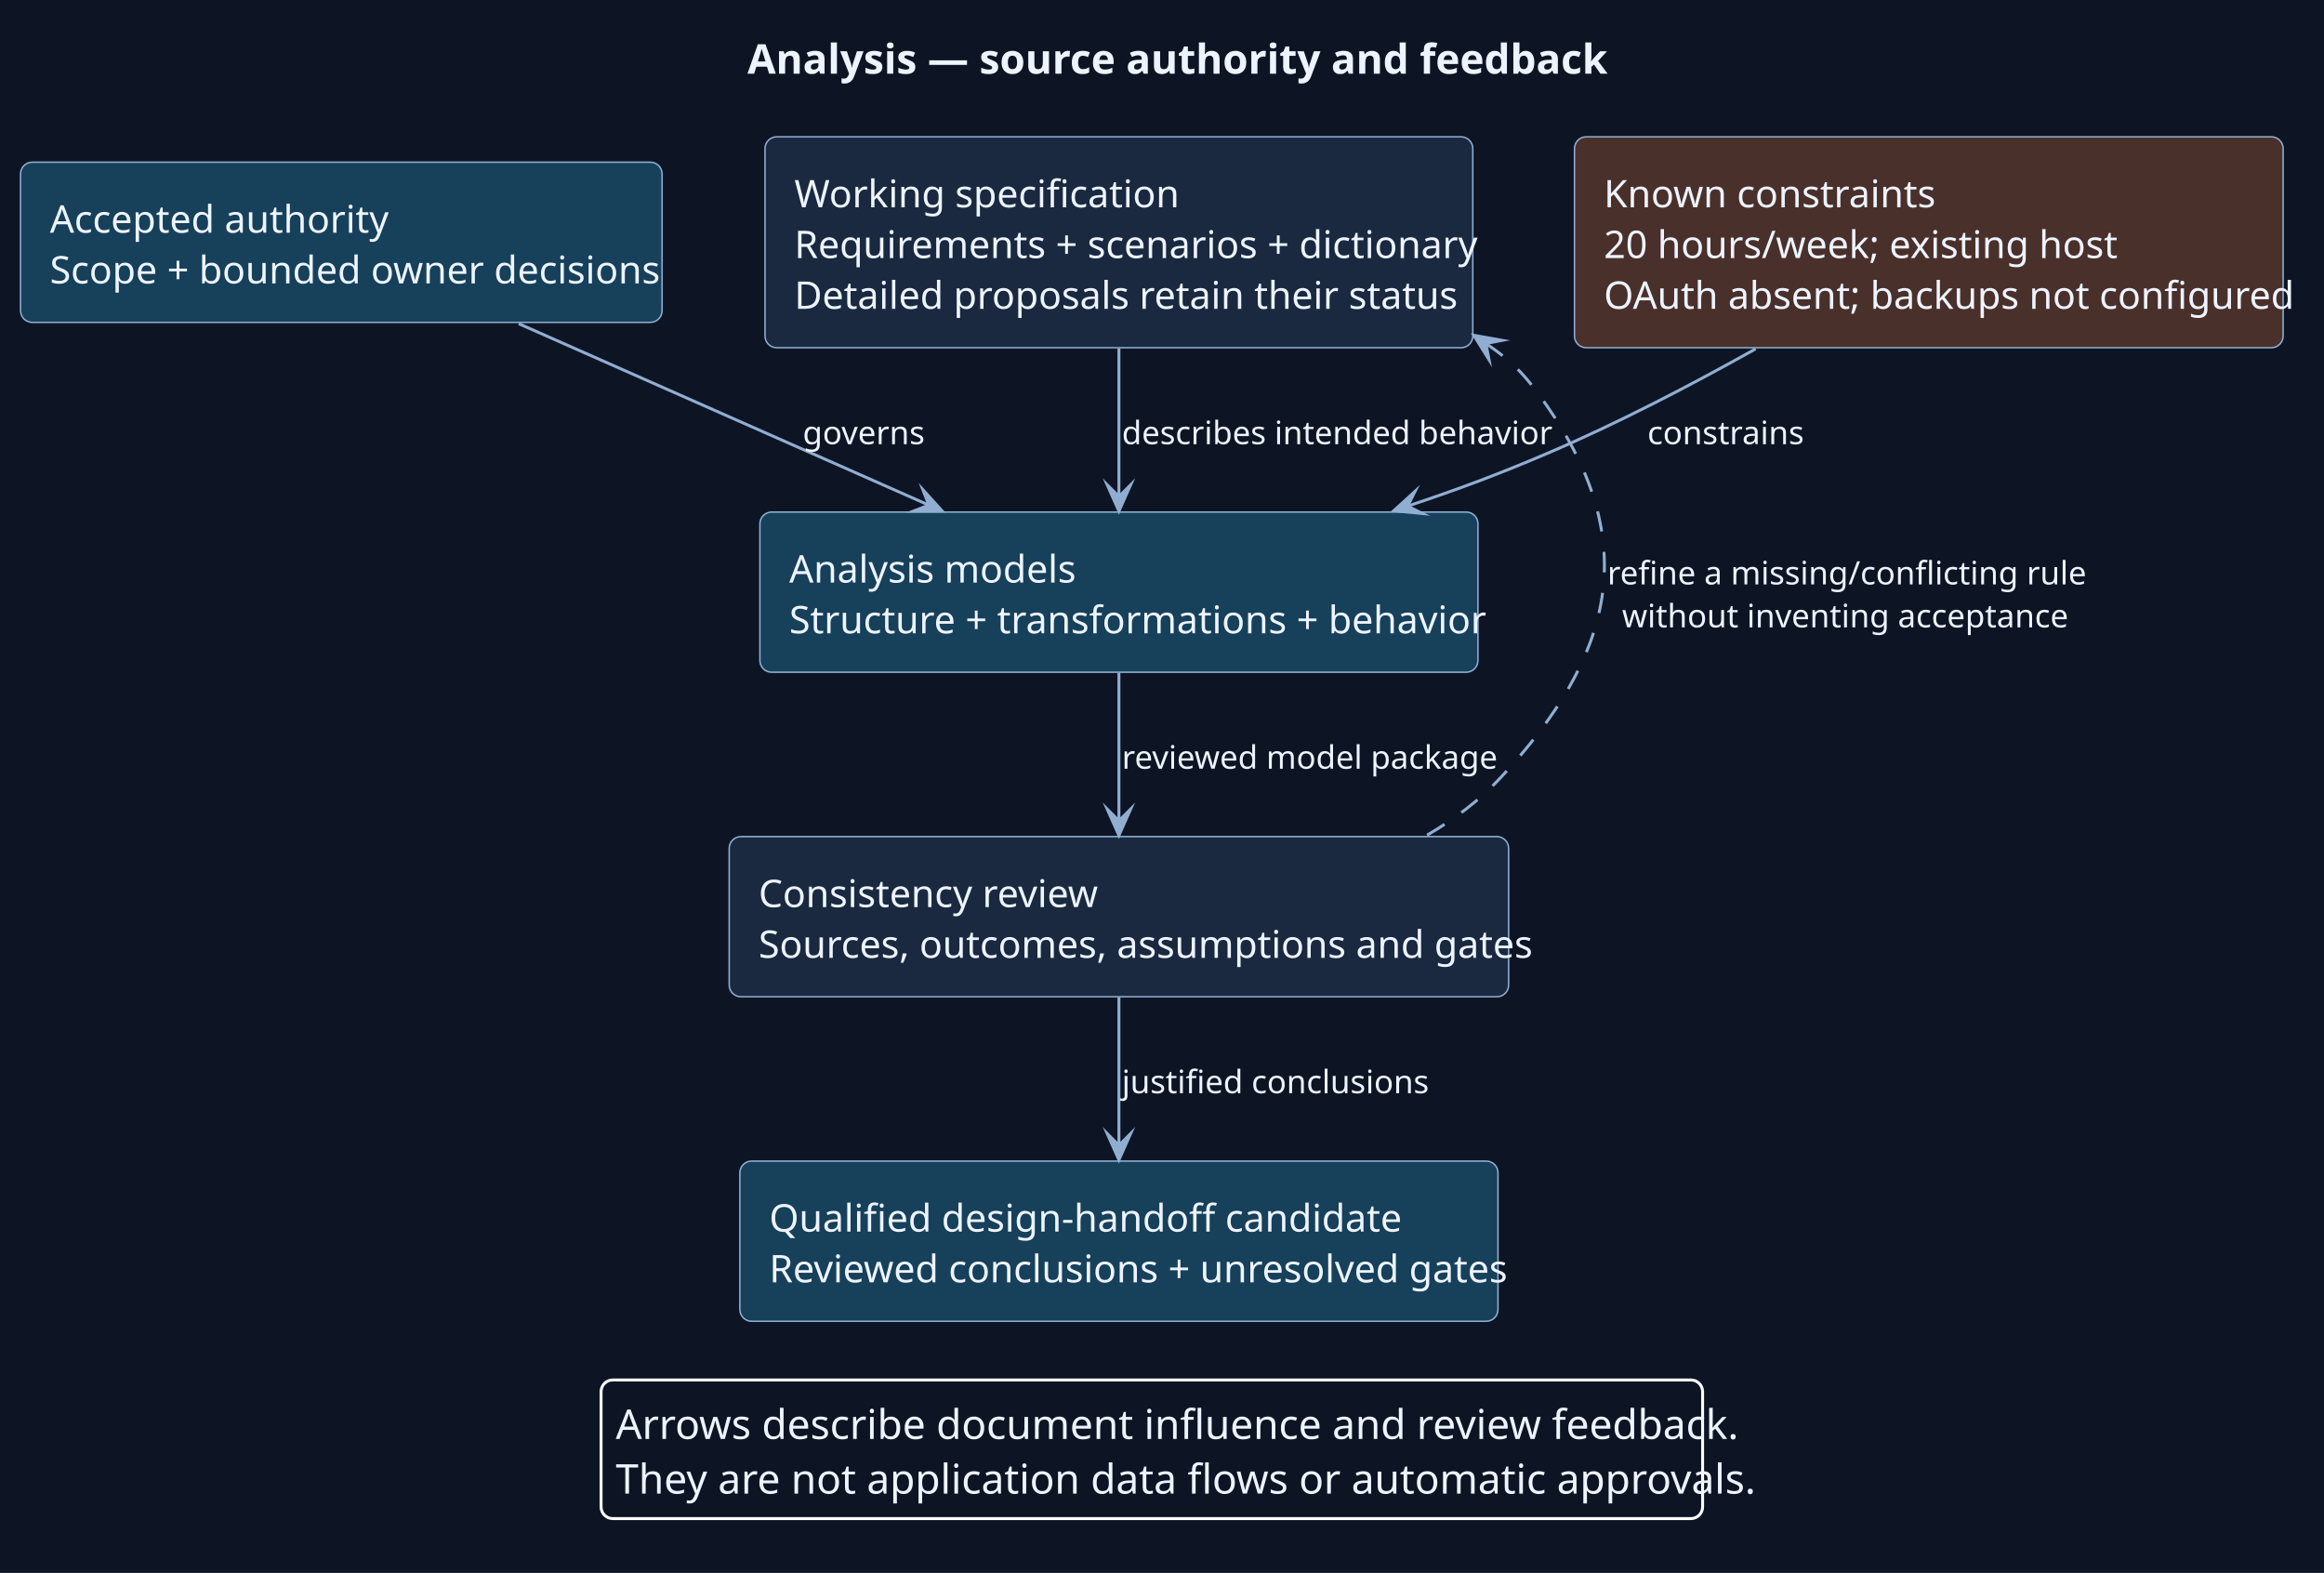
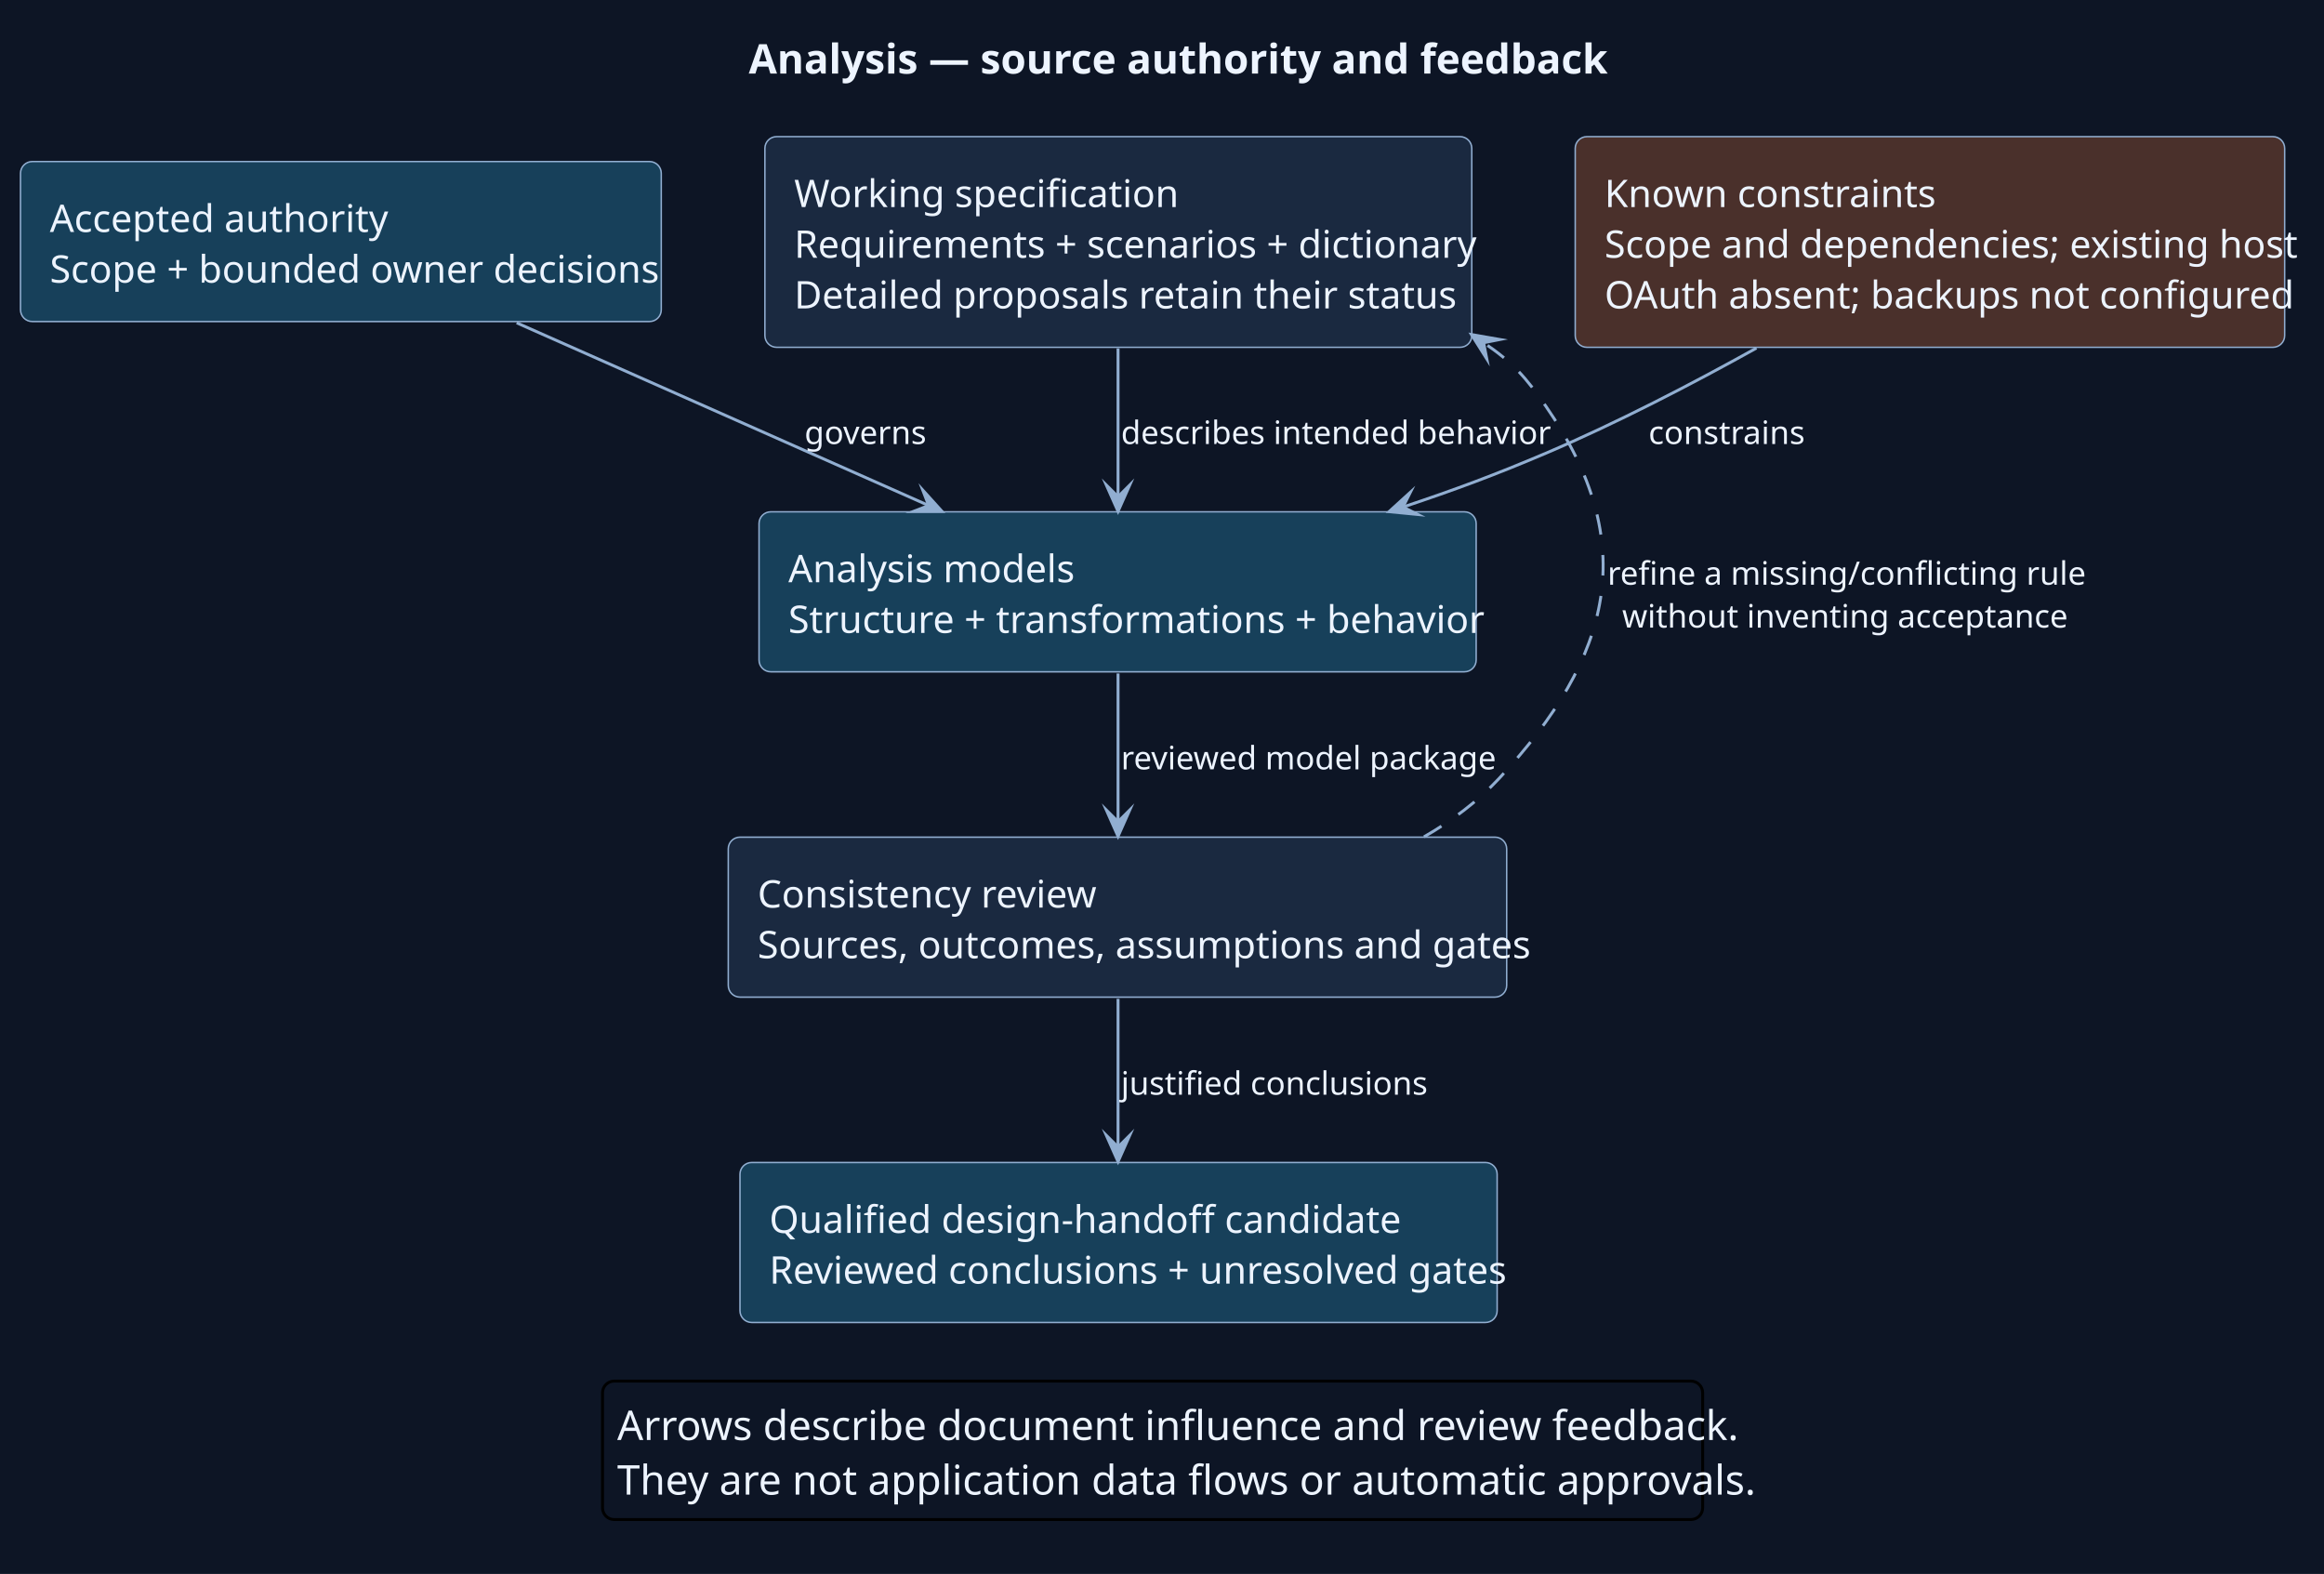
- <svg xmlns="http://www.w3.org/2000/svg" version="1.1" data-diagram-type="DESCRIPTION" style="width:792px;height:536px;background:#0D1525;" width="792px" height="536px" viewBox="0 0 792 536" zoomAndPan="magnify" preserveAspectRatio="none" contentStyleType="text/css">
+ <svg xmlns="http://www.w3.org/2000/svg" version="1.1" data-diagram-type="DESCRIPTION" style="width:793px;height:537px;background:#0D1525;" width="793px" height="537px" viewBox="0 0 793 537" zoomAndPan="magnify" preserveAspectRatio="none" contentStyleType="text/css">
  <defs />
  <g font-family="sans-serif" lengthAdjust="spacing">
-     <rect x="0" y="0" width="792" height="536" fill="#0D1525" style="stroke:none;" />
+     <rect x="0" y="0" width="793" height="537" fill="#0D1525" style="stroke:none;" />
    <g class="title" data-source-line="27">
-       <text x="254.733" y="25.107" fill="#EDF4FF" font-size="14" textLength="275.604" font-weight="700" font-family="Segoe UI">Analysis — source authority and feedback</text>
+       <text x="255.487" y="25.107" fill="#EDF4FF" font-size="14" textLength="275.604" font-weight="700" font-family="Segoe UI">Analysis — source authority and feedback</text>
    </g>
    <g class="entity" data-qualified-name="A" id="ent0001" data-source-line="29">
-       <rect x="7" y="55.271" width="218.637" height="54.582" fill="#17405A" style="stroke:#91AED1;stroke-width:0.5;" rx="4" ry="4" />
-       <text x="17" y="79.299" fill="#EDF4FF" font-size="13" textLength="108.97" font-family="Segoe UI">Accepted authority</text>
-       <text x="17" y="96.59" fill="#EDF4FF" font-size="13" textLength="198.637" font-family="Segoe UI">Scope + bounded owner decisions</text>
+       <rect x="7" y="55.121" width="218.637" height="54.582" fill="#17405A" style="stroke:#91AED1;stroke-width:0.5;" rx="4" ry="4" />
+       <text x="17" y="79.149" fill="#EDF4FF" font-size="13" textLength="108.97" font-family="Segoe UI">Accepted authority</text>
+       <text x="17" y="96.44" fill="#EDF4FF" font-size="13" textLength="198.637" font-family="Segoe UI">Scope + bounded owner decisions</text>
    </g>
    <g class="entity" data-qualified-name="W" id="ent0002" data-source-line="30">
-       <rect x="260.71" y="46.621" width="241.209" height="71.873" fill="#1A2940" style="stroke:#91AED1;stroke-width:0.5;" rx="4" ry="4" />
-       <text x="270.71" y="70.649" fill="#EDF4FF" font-size="13" textLength="123.938" font-family="Segoe UI">Working specification</text>
-       <text x="270.71" y="87.94" fill="#EDF4FF" font-size="13" textLength="221.209" font-family="Segoe UI">Requirements + scenarios + dictionary</text>
-       <text x="270.71" y="105.231" fill="#EDF4FF" font-size="13" textLength="210.647" font-family="Segoe UI">Detailed proposals retain their status</text>
+       <rect x="261" y="46.621" width="241.209" height="71.873" fill="#1A2940" style="stroke:#91AED1;stroke-width:0.5;" rx="4" ry="4" />
+       <text x="271" y="70.649" fill="#EDF4FF" font-size="13" textLength="123.938" font-family="Segoe UI">Working specification</text>
+       <text x="271" y="87.94" fill="#EDF4FF" font-size="13" textLength="221.209" font-family="Segoe UI">Requirements + scenarios + dictionary</text>
+       <text x="271" y="105.231" fill="#EDF4FF" font-size="13" textLength="210.647" font-family="Segoe UI">Detailed proposals retain their status</text>
    </g>
    <g class="entity" data-qualified-name="F" id="ent0003" data-source-line="31">
-       <rect x="536.57" y="46.621" width="241.501" height="71.873" fill="#4A302B" style="stroke:#91AED1;stroke-width:0.5;" rx="4" ry="4" />
-       <text x="546.57" y="70.649" fill="#EDF4FF" font-size="13" textLength="105.289" font-family="Segoe UI">Known constraints</text>
-       <text x="546.57" y="87.94" fill="#EDF4FF" font-size="13" textLength="163.293" font-family="Segoe UI">20 hours/week; existing host</text>
-       <text x="546.57" y="105.231" fill="#EDF4FF" font-size="13" textLength="221.501" font-family="Segoe UI">OAuth absent; backups not configured</text>
+       <rect x="537.5" y="46.621" width="242.079" height="71.873" fill="#4A302B" style="stroke:#91AED1;stroke-width:0.5;" rx="4" ry="4" />
+       <text x="547.5" y="70.649" fill="#EDF4FF" font-size="13" textLength="105.289" font-family="Segoe UI">Known constraints</text>
+       <text x="547.5" y="87.94" fill="#EDF4FF" font-size="13" textLength="222.079" font-family="Segoe UI">Scope and dependencies; existing host</text>
+       <text x="547.5" y="105.231" fill="#EDF4FF" font-size="13" textLength="221.501" font-family="Segoe UI">OAuth absent; backups not configured</text>
    </g>
    <g class="entity" data-qualified-name="M" id="ent0004" data-source-line="32">
-       <rect x="258.97" y="174.491" width="244.701" height="54.582" fill="#17405A" style="stroke:#91AED1;stroke-width:0.5;" rx="4" ry="4" />
-       <text x="268.97" y="198.519" fill="#EDF4FF" font-size="13" textLength="91.47" font-family="Segoe UI">Analysis models</text>
-       <text x="268.97" y="215.81" fill="#EDF4FF" font-size="13" textLength="224.701" font-family="Segoe UI">Structure + transformations + behavior</text>
+       <rect x="259" y="174.621" width="244.701" height="54.582" fill="#17405A" style="stroke:#91AED1;stroke-width:0.5;" rx="4" ry="4" />
+       <text x="269" y="198.649" fill="#EDF4FF" font-size="13" textLength="91.47" font-family="Segoe UI">Analysis models</text>
+       <text x="269" y="215.94" fill="#EDF4FF" font-size="13" textLength="224.701" font-family="Segoe UI">Structure + transformations + behavior</text>
    </g>
    <g class="entity" data-qualified-name="R" id="ent0005" data-source-line="33">
-       <rect x="248.51" y="285.081" width="265.616" height="54.582" fill="#1A2940" style="stroke:#91AED1;stroke-width:0.5;" rx="4" ry="4" />
-       <text x="258.51" y="309.109" fill="#EDF4FF" font-size="13" textLength="108.507" font-family="Segoe UI">Consistency review</text>
-       <text x="258.51" y="326.4" fill="#EDF4FF" font-size="13" textLength="245.616" font-family="Segoe UI">Sources, outcomes, assumptions and gates</text>
+       <rect x="248.5" y="285.621" width="265.616" height="54.582" fill="#1A2940" style="stroke:#91AED1;stroke-width:0.5;" rx="4" ry="4" />
+       <text x="258.5" y="309.649" fill="#EDF4FF" font-size="13" textLength="108.507" font-family="Segoe UI">Consistency review</text>
+       <text x="258.5" y="326.94" fill="#EDF4FF" font-size="13" textLength="245.616" font-family="Segoe UI">Sources, outcomes, assumptions and gates</text>
    </g>
    <g class="entity" data-qualified-name="H" id="ent0006" data-source-line="34">
-       <rect x="252.14" y="395.661" width="258.361" height="54.582" fill="#17405A" style="stroke:#91AED1;stroke-width:0.5;" rx="4" ry="4" />
-       <text x="262.14" y="419.689" fill="#EDF4FF" font-size="13" textLength="203.182" font-family="Segoe UI">Qualified design-handoff candidate</text>
-       <text x="262.14" y="436.98" fill="#EDF4FF" font-size="13" textLength="238.361" font-family="Segoe UI">Reviewed conclusions + unresolved gates</text>
+       <rect x="252.5" y="396.621" width="258.361" height="54.582" fill="#17405A" style="stroke:#91AED1;stroke-width:0.5;" rx="4" ry="4" />
+       <text x="262.5" y="420.649" fill="#EDF4FF" font-size="13" textLength="203.182" font-family="Segoe UI">Qualified design-handoff candidate</text>
+       <text x="262.5" y="437.94" fill="#EDF4FF" font-size="13" textLength="238.361" font-family="Segoe UI">Reviewed conclusions + unresolved gates</text>
    </g>
    <g class="link" data-entity-1="ent0001" data-entity-2="ent0004" id="lnk9" data-source-line="37" data-link-type="dependency">
-       <path d="M176.78,110.301 C220.01,129.431 273.368,153.028 316.538,172.128" style="stroke:#91AED1;stroke-width:1;" fill="none" id="A-to-M" />
-       <polygon points="321.11,174.151,314.498,166.852,316.538,172.128,311.261,174.168,321.11,174.151" fill="#91AED1" style="stroke:#91AED1;stroke-width:1;stroke-linejoin:miter;stroke-miterlimit:10;" />
-       <text x="273.55" y="151.361" fill="#EDF4FF" font-size="11" textLength="38.661" font-family="Segoe UI">governs</text>
+       <path d="M176.3,110.141 C219.66,129.361 273.479,153.224 316.889,172.474" style="stroke:#91AED1;stroke-width:1;" fill="none" id="A-to-M" />
+       <polygon points="321.46,174.501,314.854,167.196,316.889,172.474,311.611,174.509,321.46,174.501" fill="#91AED1" style="stroke:#91AED1;stroke-width:1;stroke-linejoin:miter;stroke-miterlimit:10;" />
+       <text x="274.5" y="151.491" fill="#EDF4FF" font-size="11" textLength="38.661" font-family="Segoe UI">governs</text>
    </g>
    <g class="link" data-entity-1="ent0002" data-entity-2="ent0004" id="lnk10" data-source-line="38" data-link-type="dependency">
-       <path d="M381.32,118.731 C381.32,136.531 381.32,152.791 381.32,169.211" style="stroke:#91AED1;stroke-width:1;" fill="none" id="W-to-M" />
-       <polygon points="381.32,174.211,385.32,165.211,381.32,169.211,377.32,165.211,381.32,174.211" fill="#91AED1" style="stroke:#91AED1;stroke-width:1;stroke-linejoin:miter;stroke-miterlimit:10;" />
-       <text x="382.32" y="151.361" fill="#EDF4FF" font-size="11" textLength="136.925" font-family="Segoe UI">describes intended behavior</text>
+       <path d="M381.5,118.871 C381.5,136.721 381.5,153.031 381.5,169.481" style="stroke:#91AED1;stroke-width:1;" fill="none" id="W-to-M" />
+       <polygon points="381.5,174.481,385.5,165.481,381.5,169.481,377.5,165.481,381.5,174.481" fill="#91AED1" style="stroke:#91AED1;stroke-width:1;stroke-linejoin:miter;stroke-miterlimit:10;" />
+       <text x="382.5" y="151.491" fill="#EDF4FF" font-size="11" textLength="136.925" font-family="Segoe UI">describes intended behavior</text>
    </g>
    <g class="link" data-entity-1="ent0003" data-entity-2="ent0004" id="lnk11" data-source-line="39" data-link-type="dependency">
-       <path d="M598.33,118.871 C576.48,131.111 551.2,144.301 527.32,154.491 C510.69,161.591 497.334,166.602 479.724,172.462" style="stroke:#91AED1;stroke-width:1;" fill="none" id="F-to-M" />
-       <polygon points="474.98,174.041,484.783,174.995,479.724,172.462,482.257,167.404,474.98,174.041" fill="#91AED1" style="stroke:#91AED1;stroke-width:1;stroke-linejoin:miter;stroke-miterlimit:10;" />
-       <text x="561.42" y="151.361" fill="#EDF4FF" font-size="11" textLength="49.124" font-family="Segoe UI">constrains</text>
+       <path d="M599.35,118.751 C577.25,131.041 551.66,144.331 527.5,154.621 C510.49,161.861 496.695,167.025 478.725,172.995" style="stroke:#91AED1;stroke-width:1;" fill="none" id="F-to-M" />
+       <polygon points="473.98,174.571,483.782,175.53,478.725,172.995,481.26,167.938,473.98,174.571" fill="#91AED1" style="stroke:#91AED1;stroke-width:1;stroke-linejoin:miter;stroke-miterlimit:10;" />
+       <text x="562.5" y="151.491" fill="#EDF4FF" font-size="11" textLength="49.124" font-family="Segoe UI">constrains</text>
    </g>
    <g class="link" data-entity-1="ent0004" data-entity-2="ent0005" id="lnk12" data-source-line="40" data-link-type="dependency">
-       <path d="M381.32,229.351 C381.32,246.171 381.32,262.861 381.32,279.701" style="stroke:#91AED1;stroke-width:1;" fill="none" id="M-to-R" />
-       <polygon points="381.32,284.701,385.32,275.701,381.32,279.701,377.32,275.701,381.32,284.701" fill="#91AED1" style="stroke:#91AED1;stroke-width:1;stroke-linejoin:miter;stroke-miterlimit:10;" />
-       <text x="382.32" y="261.951" fill="#EDF4FF" font-size="11" textLength="120.721" font-family="Segoe UI">reviewed model package</text>
+       <path d="M381.5,229.781 C381.5,246.681 381.5,263.441 381.5,280.351" style="stroke:#91AED1;stroke-width:1;" fill="none" id="M-to-R" />
+       <polygon points="381.5,285.351,385.5,276.351,381.5,280.351,377.5,276.351,381.5,285.351" fill="#91AED1" style="stroke:#91AED1;stroke-width:1;stroke-linejoin:miter;stroke-miterlimit:10;" />
+       <text x="382.5" y="262.491" fill="#EDF4FF" font-size="11" textLength="120.721" font-family="Segoe UI">reviewed model package</text>
    </g>
    <g class="link" data-entity-1="ent0005" data-entity-2="ent0006" id="lnk13" data-source-line="41" data-link-type="dependency">
-       <path d="M381.32,339.931 C381.32,356.761 381.32,373.441 381.32,390.281" style="stroke:#91AED1;stroke-width:1;" fill="none" id="R-to-H" />
-       <polygon points="381.32,395.281,385.32,386.281,381.32,390.281,377.32,386.281,381.32,395.281" fill="#91AED1" style="stroke:#91AED1;stroke-width:1;stroke-linejoin:miter;stroke-miterlimit:10;" />
-       <text x="382.32" y="372.531" fill="#EDF4FF" font-size="11" textLength="97.689" font-family="Segoe UI">justified conclusions</text>
+       <path d="M381.5,340.781 C381.5,357.681 381.5,374.441 381.5,391.351" style="stroke:#91AED1;stroke-width:1;" fill="none" id="R-to-H" />
+       <polygon points="381.5,396.351,385.5,387.351,381.5,391.351,377.5,387.351,381.5,396.351" fill="#91AED1" style="stroke:#91AED1;stroke-width:1;stroke-linejoin:miter;stroke-miterlimit:10;" />
+       <text x="382.5" y="373.491" fill="#EDF4FF" font-size="11" textLength="97.689" font-family="Segoe UI">justified conclusions</text>
    </g>
    <g class="link" data-entity-1="ent0005" data-entity-2="ent0002" id="lnk14" data-source-line="42" data-link-type="dependency">
-       <path d="M486.34,284.581 C495.58,279.221 504.13,272.791 511.32,265.081 C549.96,223.581 559.59,185.121 527.32,138.491 C520.61,128.811 516.11,123.634 506.39,117.054" style="stroke:#91AED1;stroke-width:1;stroke-dasharray:7,7;" fill="none" id="R-to-W" />
-       <polygon points="502.25,114.251,507.461,122.609,506.39,117.054,511.945,115.984,502.25,114.251" fill="#91AED1" style="stroke:#91AED1;stroke-width:1;stroke-linejoin:miter;stroke-miterlimit:10;" />
-       <text x="547.77" y="199.151" fill="#EDF4FF" font-size="11" textLength="152.587" font-family="Segoe UI">refine a missing/conflicting rule</text>
-       <text x="552.773" y="213.782" fill="#EDF4FF" font-size="11" textLength="142.581" font-family="Segoe UI">without inventing acceptance</text>
+       <path d="M485.89,285.521 C495.37,280.081 504.15,273.521 511.5,265.621 C550.24,223.961 559.87,185.401 527.5,138.621 C520.72,128.821 516.112,123.546 506.242,116.926" style="stroke:#91AED1;stroke-width:1;stroke-dasharray:7,7;" fill="none" id="R-to-W" />
+       <polygon points="502.09,114.141,507.336,122.476,506.242,116.926,511.793,115.832,502.09,114.141" fill="#91AED1" style="stroke:#91AED1;stroke-width:1;stroke-linejoin:miter;stroke-miterlimit:10;" />
+       <text x="548.5" y="199.491" fill="#EDF4FF" font-size="11" textLength="152.587" font-family="Segoe UI">refine a missing/conflicting rule</text>
+       <text x="553.503" y="214.122" fill="#EDF4FF" font-size="11" textLength="142.581" font-family="Segoe UI">without inventing acceptance</text>
    </g>
    <g class="legend" data-source-line="43">
-       <rect x="204.838" y="470.243" width="375.395" height="47.242" fill="none" style="stroke:#FFF;stroke-width:1;" rx="4" ry="4" />
-       <text x="209.838" y="490.351" fill="#EDF4FF" font-size="14" textLength="358.839" font-family="Segoe UI">Arrows describe document influence and review feedback.</text>
-       <text x="209.838" y="508.972" fill="#EDF4FF" font-size="14" textLength="365.395" font-family="Segoe UI">They are not application data flows or automatic approvals.</text>
+       <rect x="205.592" y="471.203" width="375.395" height="47.242" fill="none" style="stroke:#000;stroke-width:1;" rx="4" ry="4" />
+       <text x="210.592" y="491.311" fill="#EDF4FF" font-size="14" textLength="358.839" font-family="Segoe UI">Arrows describe document influence and review feedback.</text>
+       <text x="210.592" y="509.932" fill="#EDF4FF" font-size="14" textLength="365.395" font-family="Segoe UI">They are not application data flows or automatic approvals.</text>
    </g>
  </g>
</svg>
